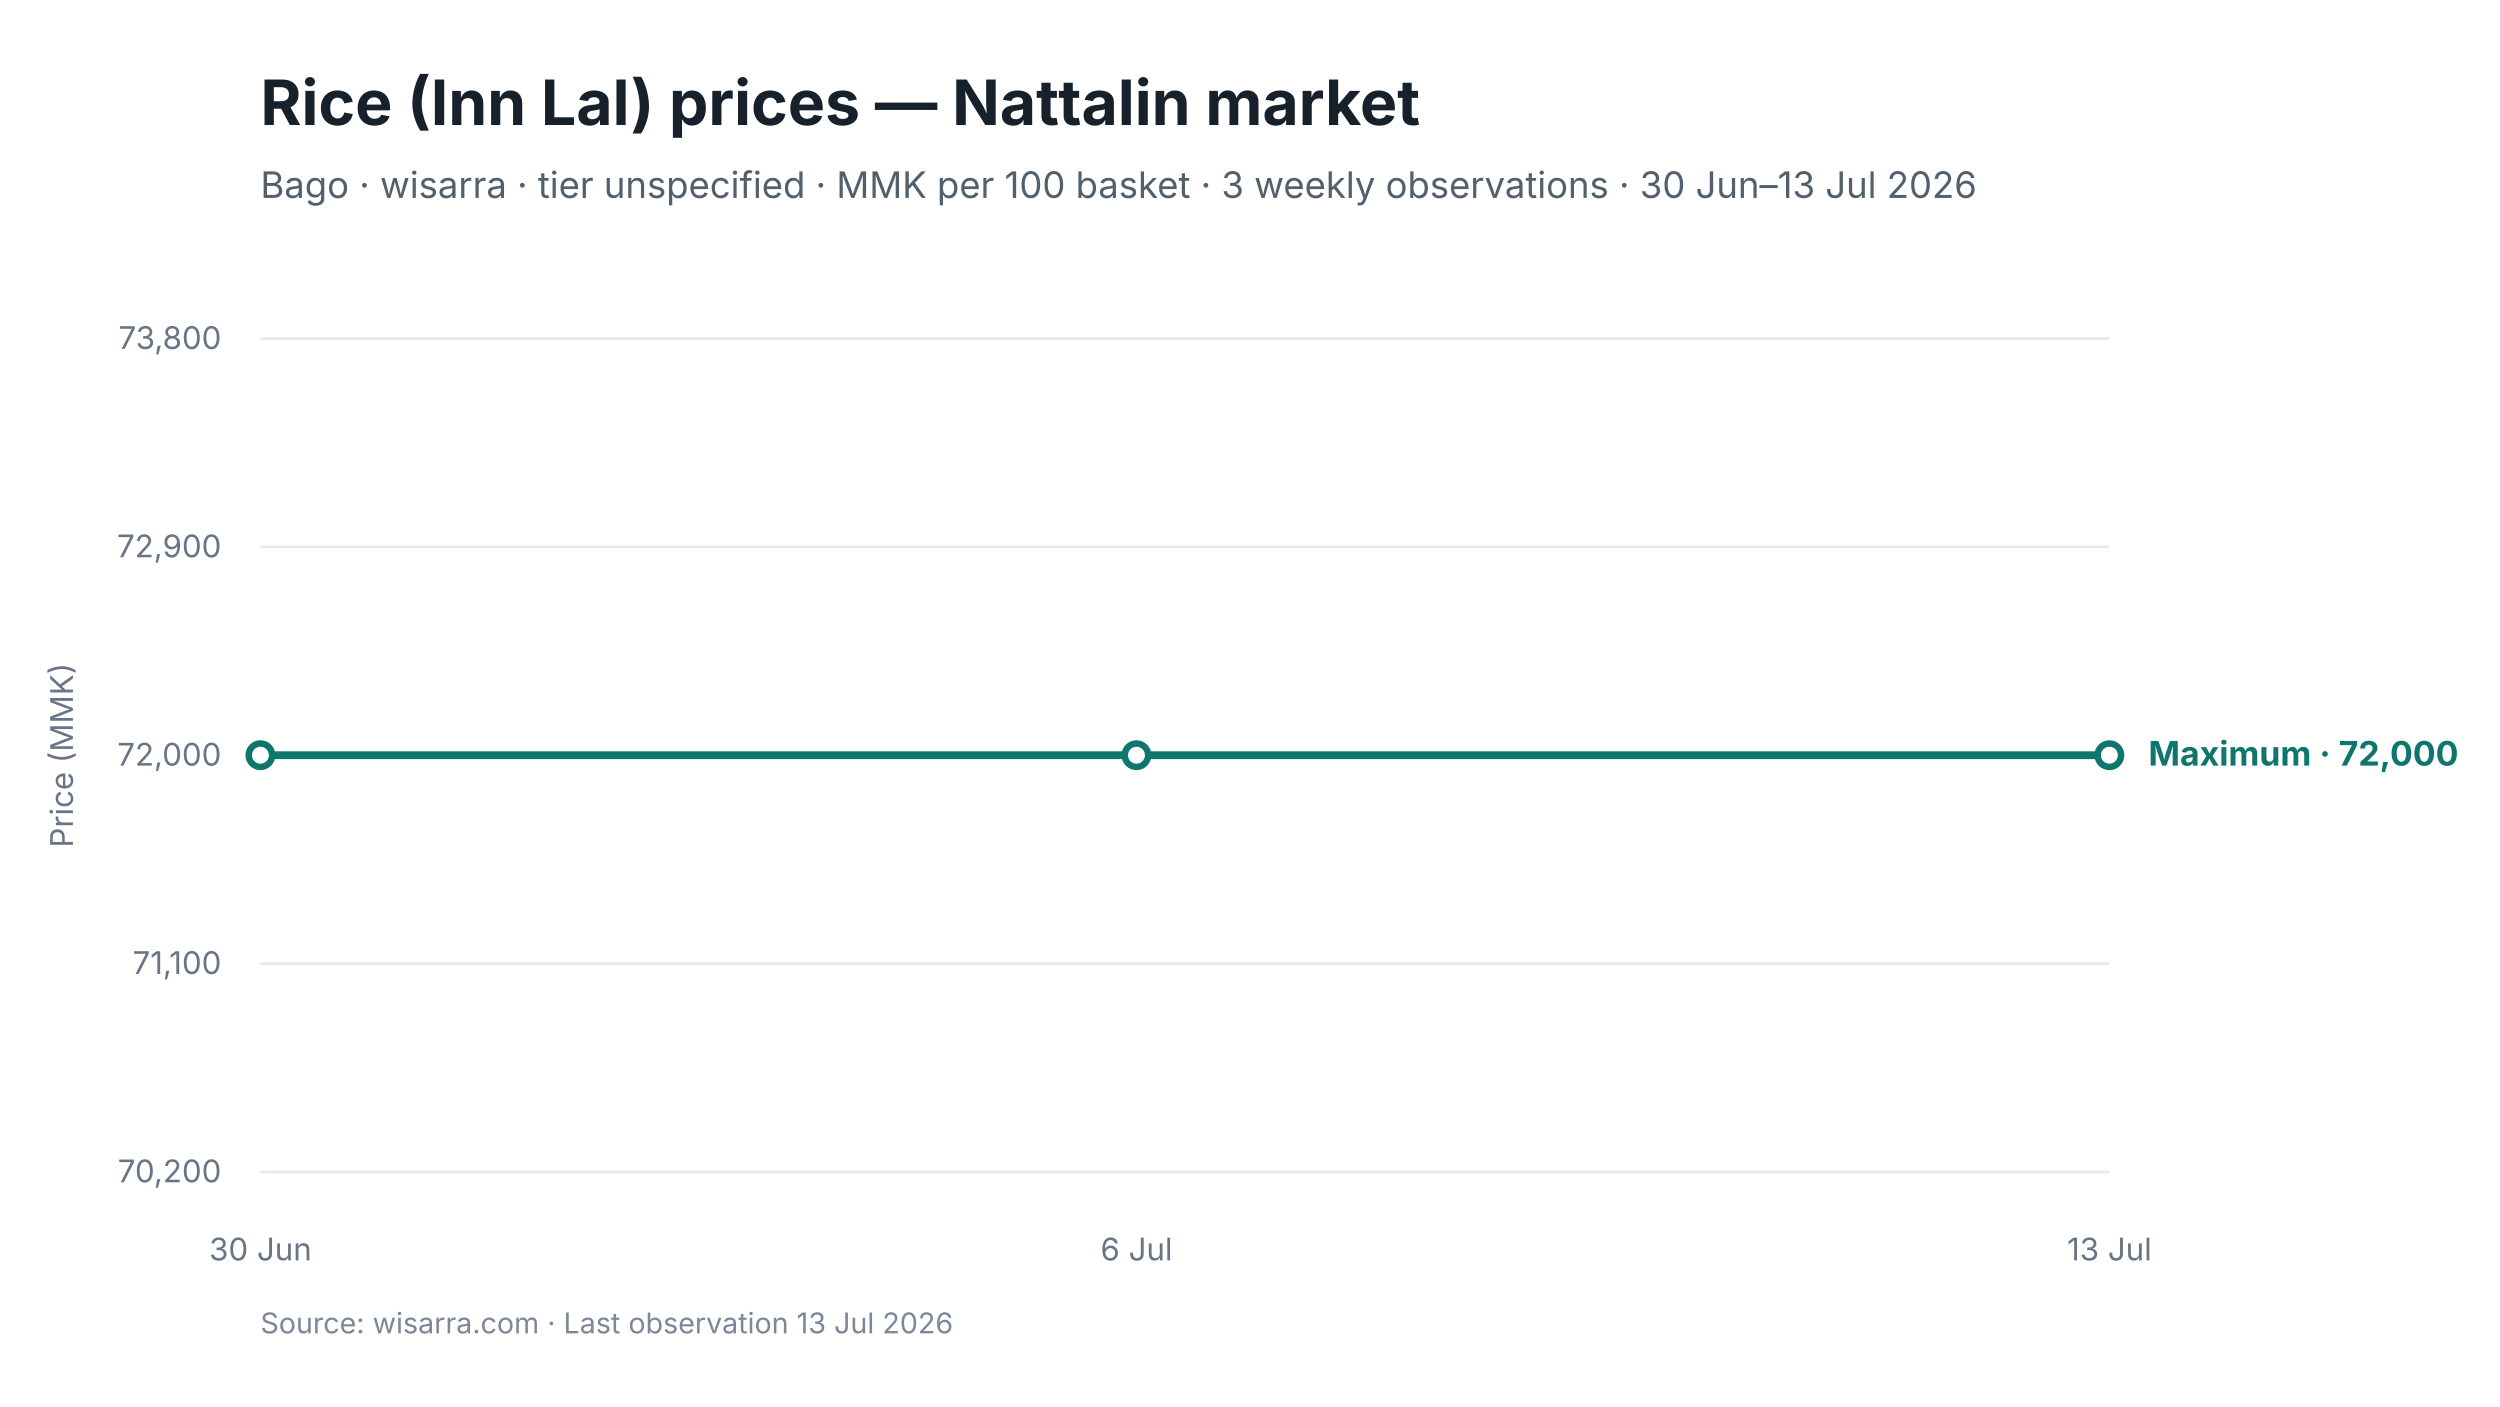
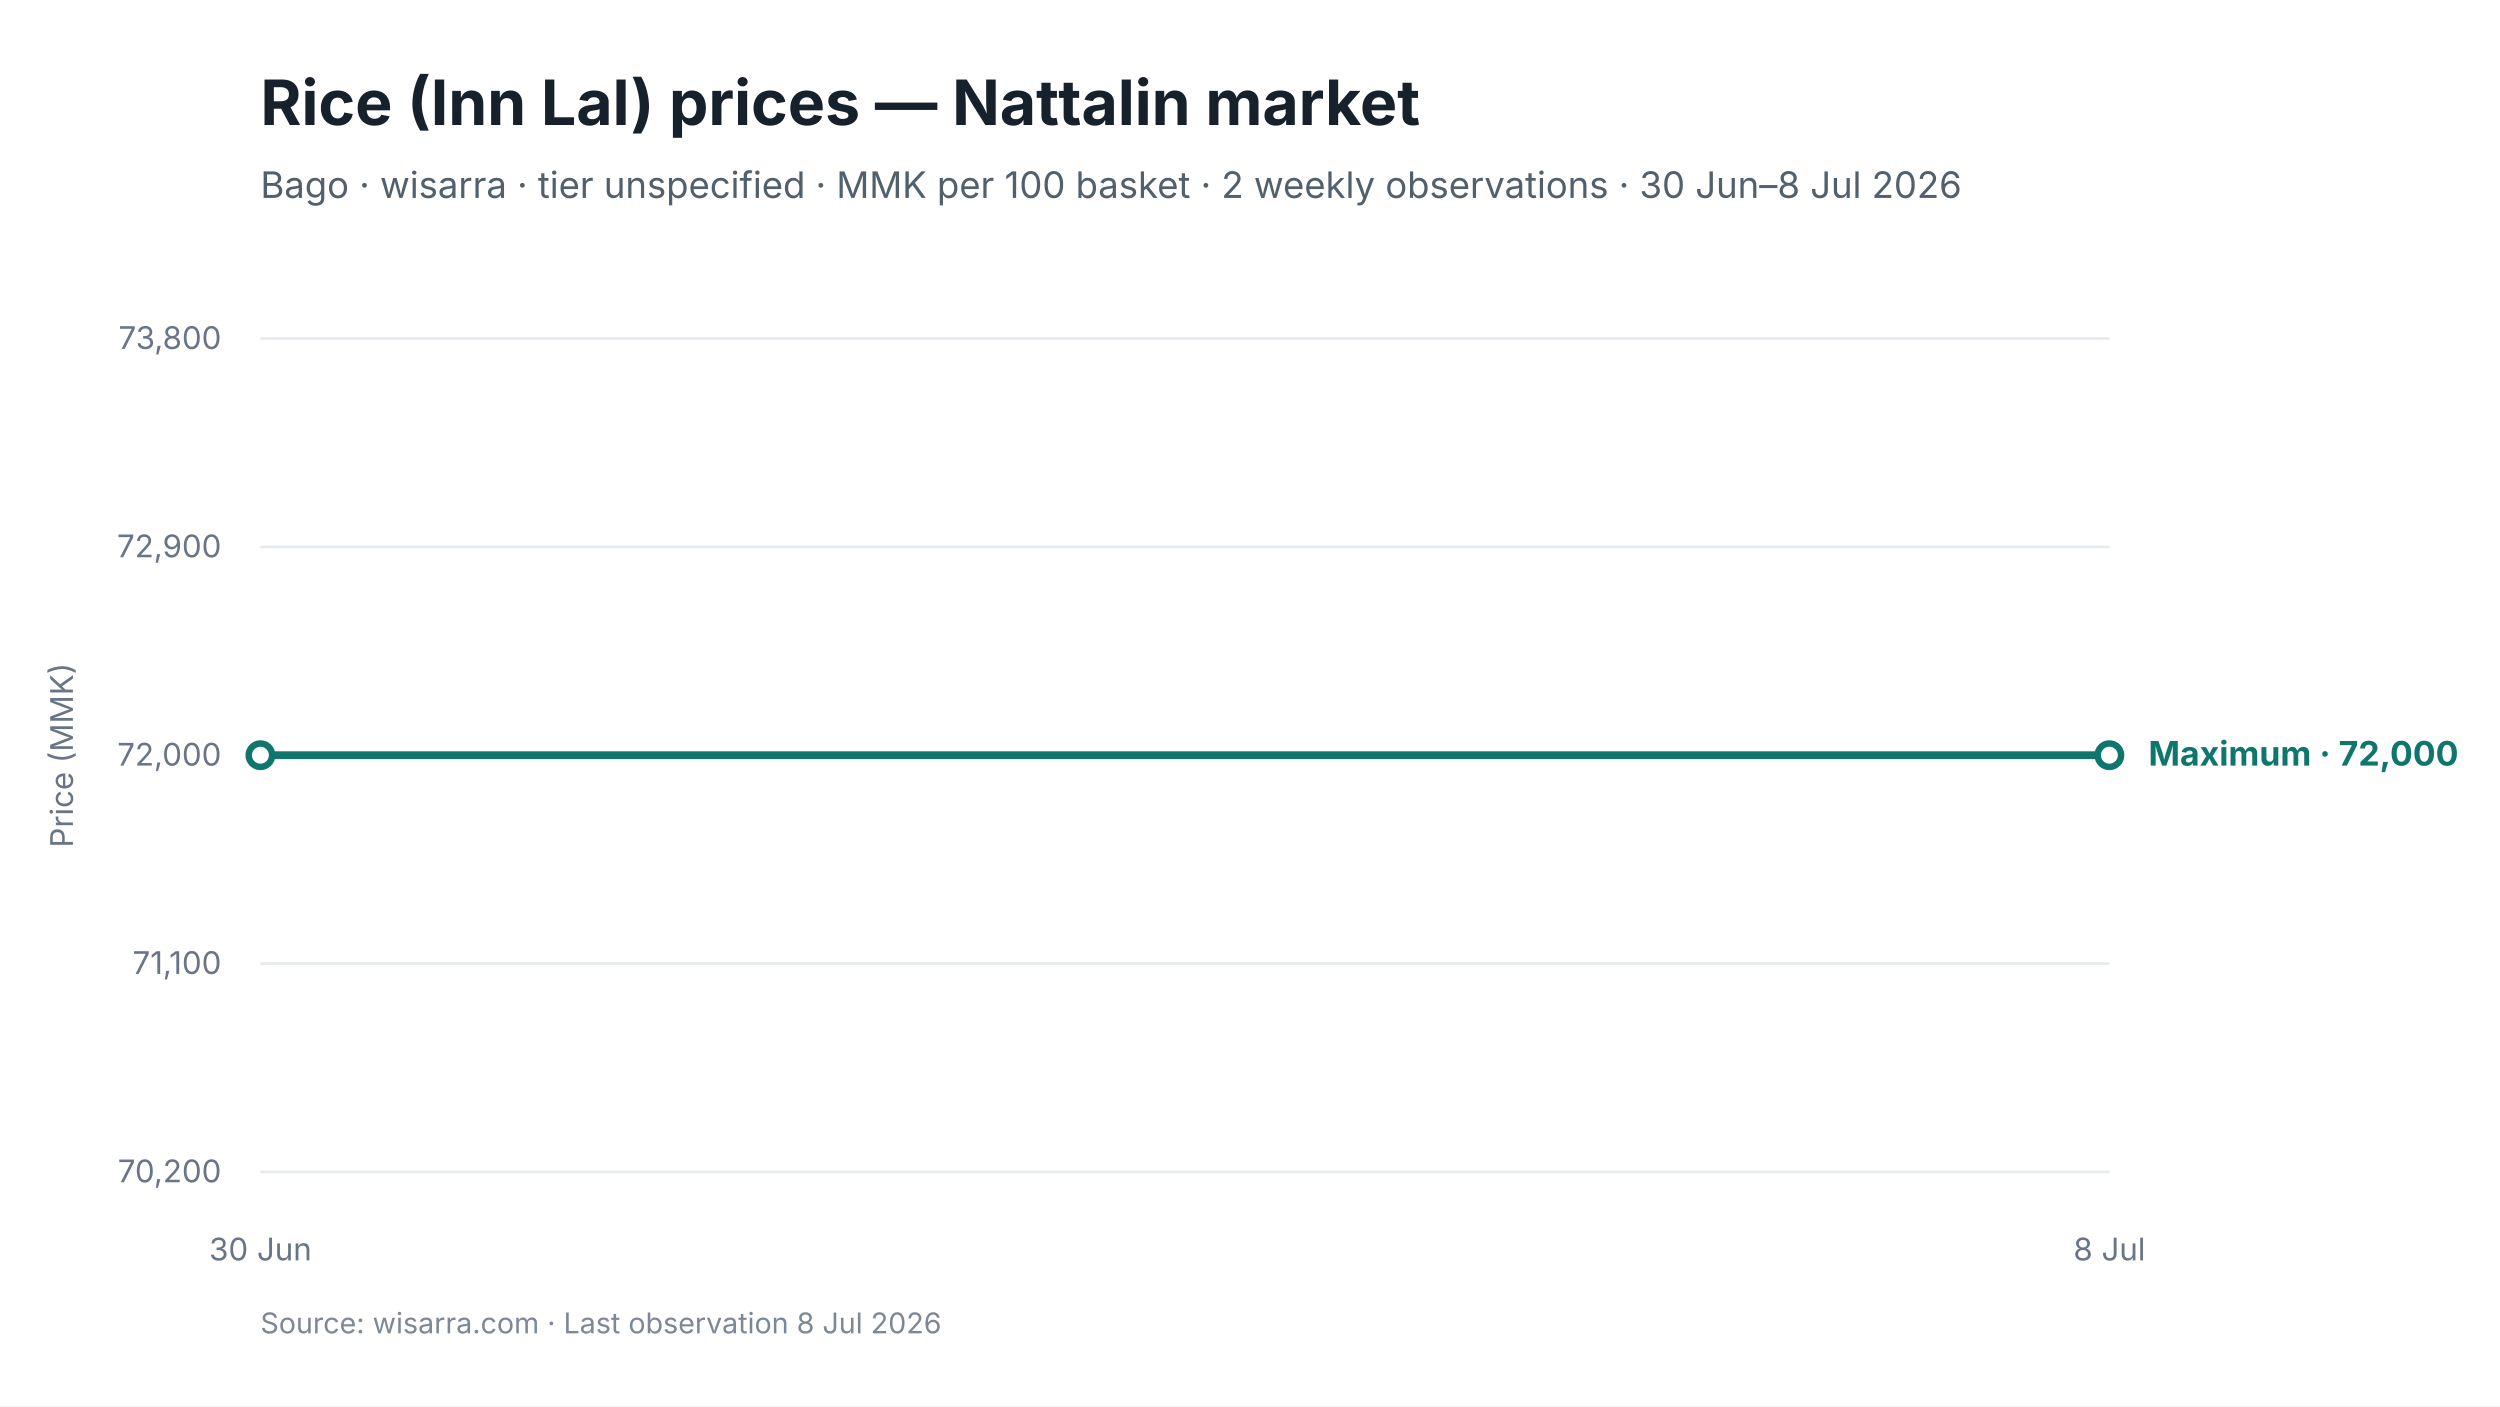
<svg xmlns="http://www.w3.org/2000/svg" viewBox="0 0 960 540" width="960" height="540" role="img" aria-labelledby="chart-title chart-desc">
  <style>
text { font-family: Inter, -apple-system, BlinkMacSystemFont, "Segoe UI", sans-serif; fill: #17212B; }
.chart-title { font-size: 24px; font-weight: 650; }
.subtitle { font-size: 14px; fill: #52606D; }
.axis { font-size: 12px; fill: #697586; }
.grid { stroke: #E5EAF0; stroke-width: 1; }
.range { fill: #D9F3F0; fill-opacity: 0.72; }
.maximum { stroke: #0F766E; stroke-width: 3; fill: none; }
.minimum { stroke: #64748B; stroke-width: 2.25; stroke-dasharray: 7 5; fill: none; }
.modal { stroke: #2563EB; stroke-width: 3; fill: none; }
.point-max { fill: #FFFFFF; stroke: #0F766E; stroke-width: 2.5; }
.point-min { fill: #FFFFFF; stroke: #64748B; stroke-width: 2; }
.point-modal { fill: #FFFFFF; stroke: #2563EB; stroke-width: 2.5; }
.direct-label { font-size: 13px; font-weight: 650; }
.maximum-label { fill: #0F766E; }
.minimum-label { fill: #52606D; }
.combined-label { fill: #334155; }
.modal-label { fill: #1D4ED8; }
.source { font-size: 11px; fill: #7C8798; }
</style>
  <rect width="960" height="540" fill="#FFFFFF" />
  <text id="chart-title" x="100" y="48" class="chart-title">Rice (Inn Lal) prices — Nattalin market</text>
-   <text x="100" y="76" class="subtitle">Bago · wisarra · tier unspecified · MMK per 100 basket · 3 weekly observations · 30 Jun–13 Jul 2026</text>
+   <text x="100" y="76" class="subtitle">Bago · wisarra · tier unspecified · MMK per 100 basket · 2 weekly observations · 30 Jun–8 Jul 2026</text>
  <line x1="100" y1="130.0" x2="810" y2="130.0" class="grid" />
  <text x="85" y="134.0" text-anchor="end" class="axis">73,800</text>
  <line x1="100" y1="210.0" x2="810" y2="210.0" class="grid" />
  <text x="85" y="214.0" text-anchor="end" class="axis">72,900</text>
  <line x1="100" y1="290.0" x2="810" y2="290.0" class="grid" />
  <text x="85" y="294.0" text-anchor="end" class="axis">72,000</text>
  <line x1="100" y1="370.0" x2="810" y2="370.0" class="grid" />
  <text x="85" y="374.0" text-anchor="end" class="axis">71,100</text>
  <line x1="100" y1="450.0" x2="810" y2="450.0" class="grid" />
  <text x="85" y="454.0" text-anchor="end" class="axis">70,200</text>
-   <path d="M 100.0 290.0 L 436.4 290.0 L 810.0 290.0" class="maximum" />
+   <path d="M 100.0 290.0 L 810.0 290.0" class="maximum" />
  <circle cx="100.0" cy="290.0" r="4.5" class="point-max" />
-   <circle cx="436.4" cy="290.0" r="4.5" class="point-max" />
  <circle cx="810.0" cy="290.0" r="4.5" class="point-max" />
  <text x="100.0" y="484" text-anchor="middle" class="axis">30 Jun</text>
-   <text x="436.4" y="484" text-anchor="middle" class="axis">6 Jul</text>
-   <text x="810.0" y="484" text-anchor="middle" class="axis">13 Jul</text>
+   <text x="810.0" y="484" text-anchor="middle" class="axis">8 Jul</text>
  <text x="825.0" y="294.0" class="direct-label maximum-label">Maximum · 72,000</text>
  <text x="28" y="290.0" text-anchor="middle" class="axis" transform="rotate(-90 28 290.0)">Price (MMK)</text>
-   <text x="100" y="512" class="source">Source: wisarra.com · Last observation 13 Jul 2026</text>
+   <text x="100" y="512" class="source">Source: wisarra.com · Last observation 8 Jul 2026</text>
</svg>
